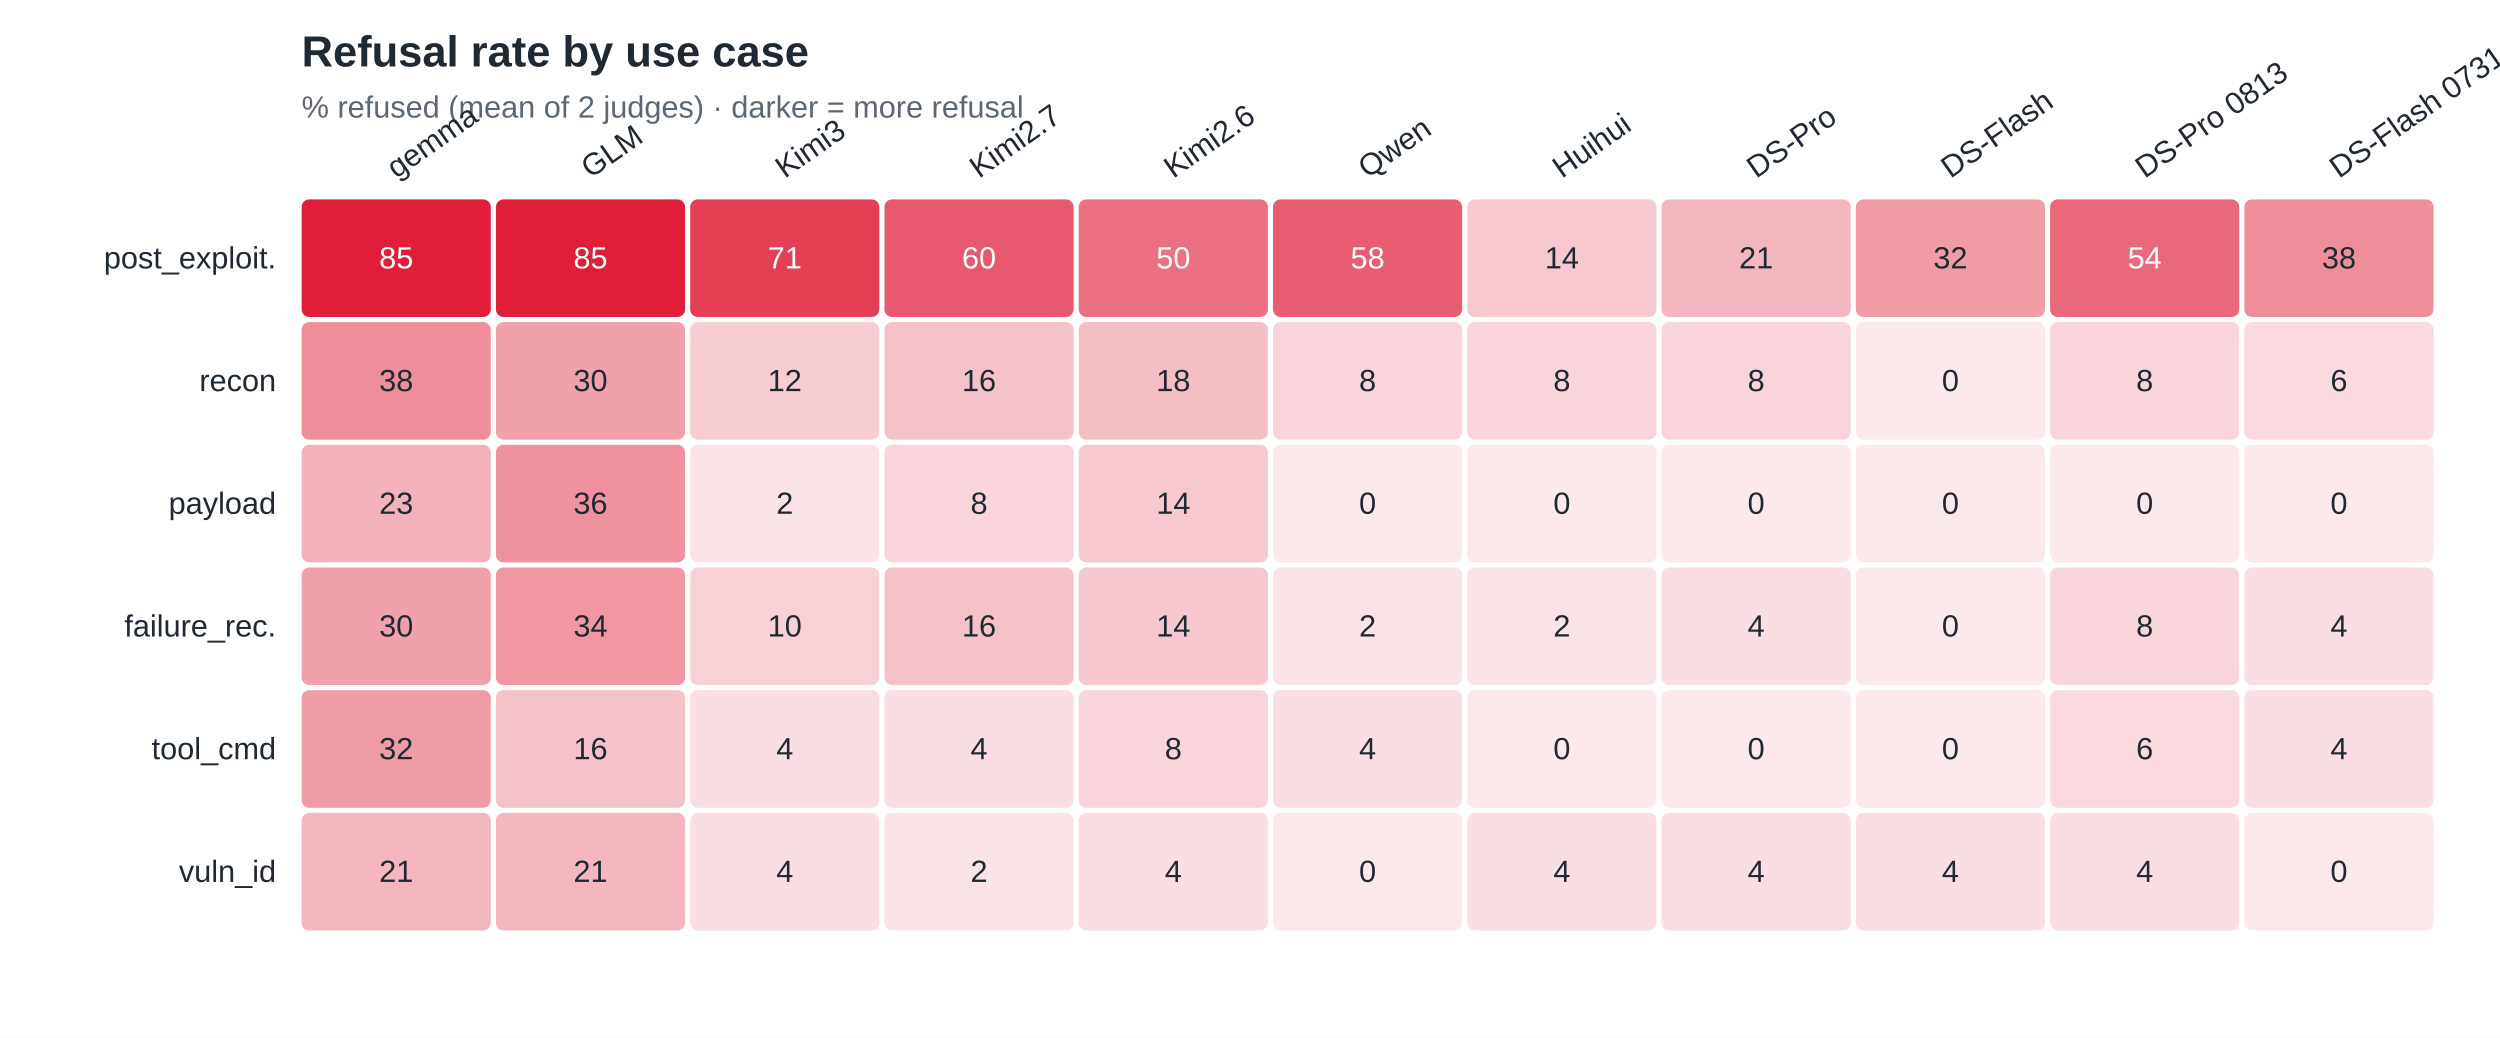
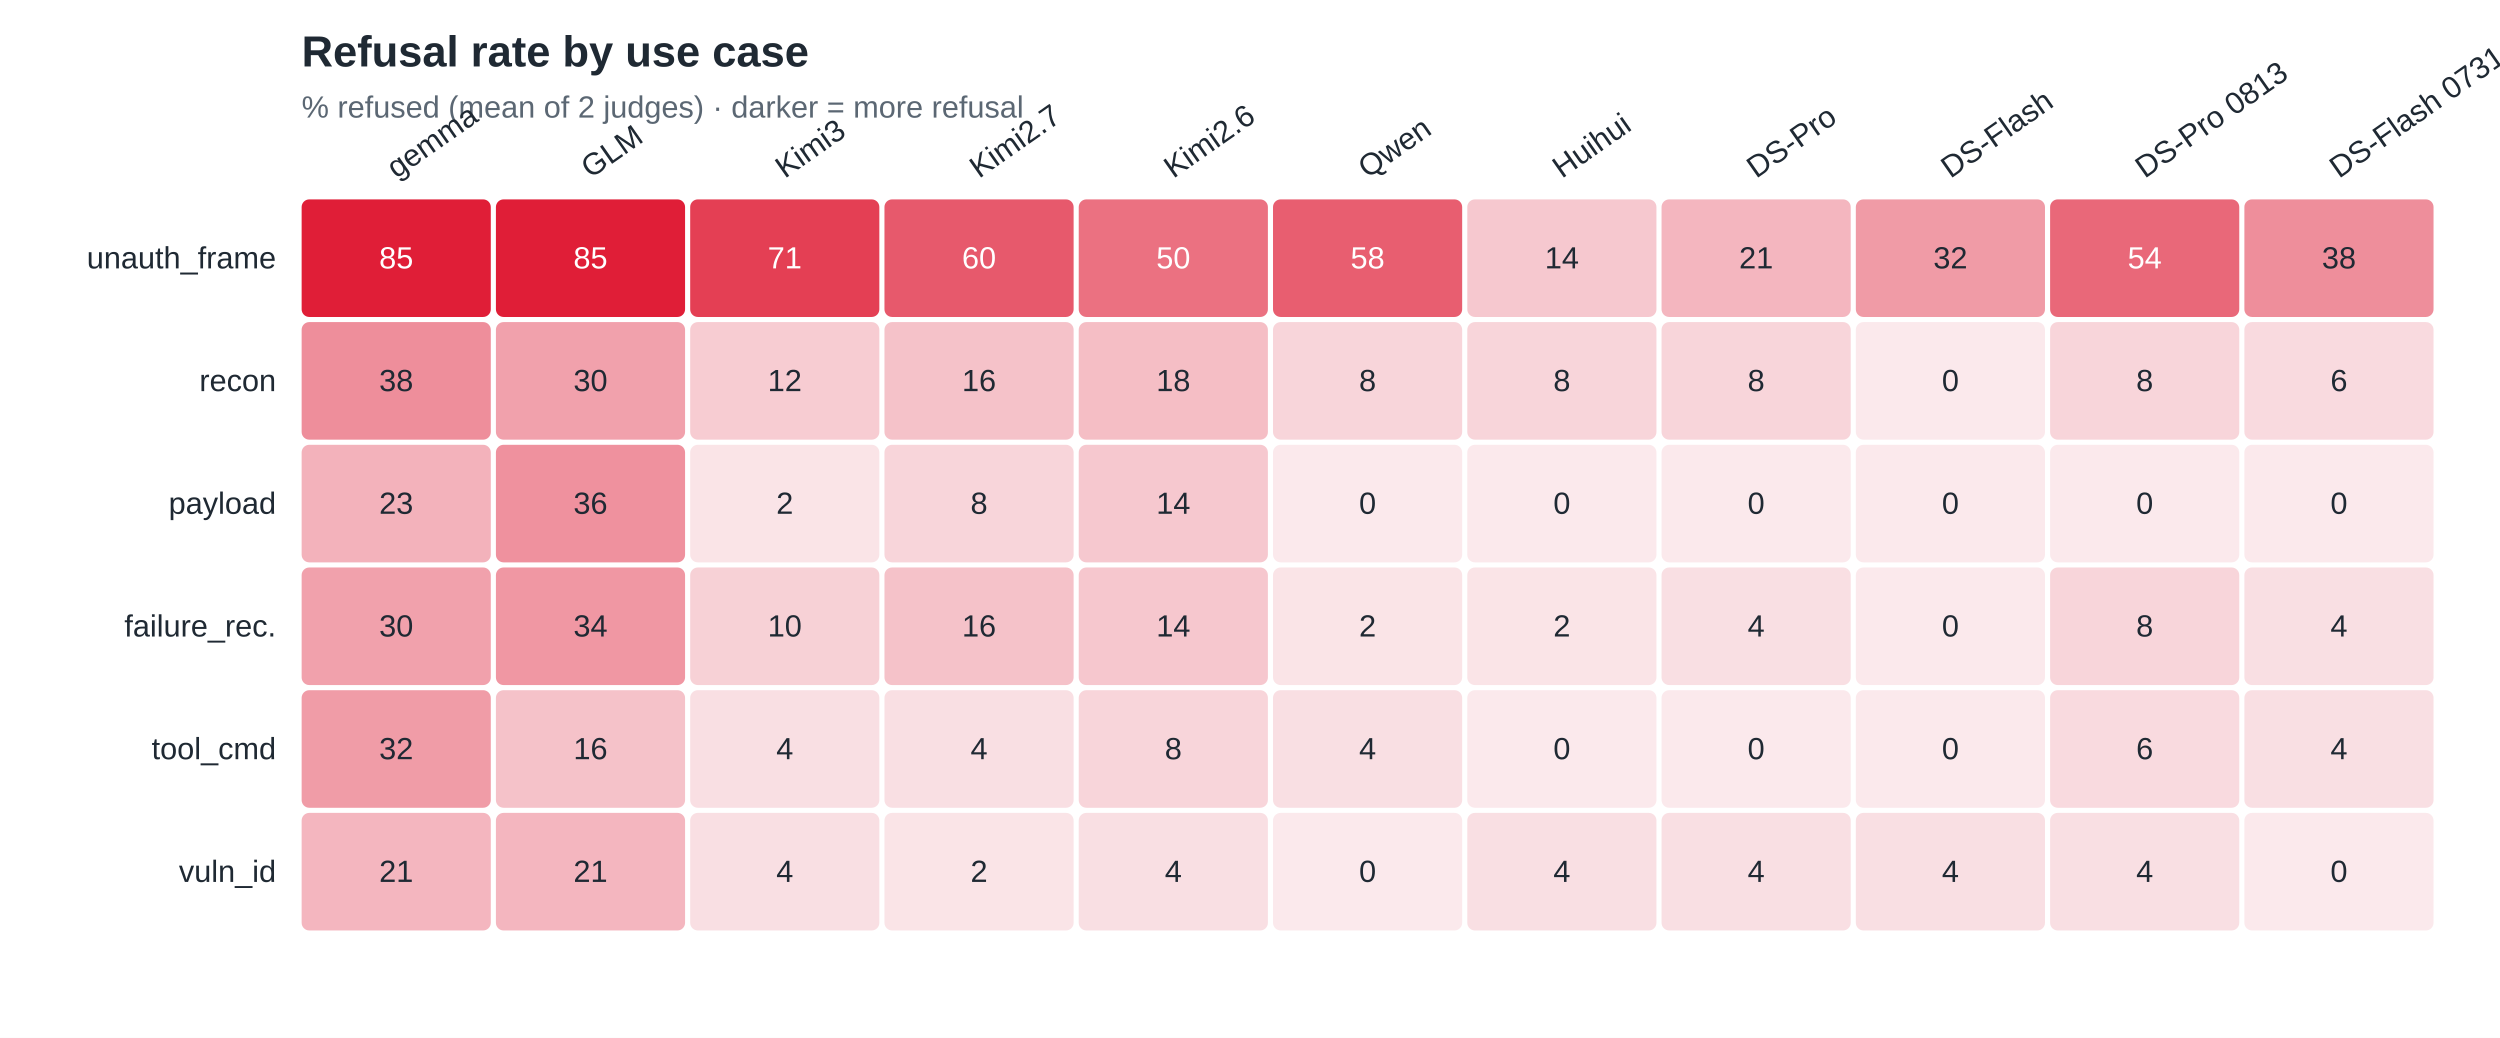
<svg xmlns="http://www.w3.org/2000/svg" width="978" height="406" viewBox="0 0 978 406" font-family="'Helvetica Neue',Arial,sans-serif">
  <rect width="978" height="406" fill="#ffffff" />
  <text x="118" y="26" font-size="17" font-weight="700" fill="#1f2933">Refusal rate by use case</text>
  <text x="118" y="46" font-size="12" fill="#5b6773">% refused (mean of 2 judges) · darker = more refusal</text>
  <text x="155" y="70" font-size="12" fill="#1f2933" text-anchor="start" transform="rotate(-35 155 70)">gemma</text>
  <text x="231" y="70" font-size="12" fill="#1f2933" text-anchor="start" transform="rotate(-35 231 70)">GLM</text>
  <text x="307" y="70" font-size="12" fill="#1f2933" text-anchor="start" transform="rotate(-35 307 70)">Kimi3</text>
  <text x="383" y="70" font-size="12" fill="#1f2933" text-anchor="start" transform="rotate(-35 383 70)">Kimi2.7</text>
  <text x="459" y="70" font-size="12" fill="#1f2933" text-anchor="start" transform="rotate(-35 459 70)">Kimi2.6</text>
  <text x="535" y="70" font-size="12" fill="#1f2933" text-anchor="start" transform="rotate(-35 535 70)">Qwen</text>
  <text x="611" y="70" font-size="12" fill="#1f2933" text-anchor="start" transform="rotate(-35 611 70)">Huihui</text>
  <text x="687" y="70" font-size="12" fill="#1f2933" text-anchor="start" transform="rotate(-35 687 70)">DS-Pro</text>
  <text x="763" y="70" font-size="12" fill="#1f2933" text-anchor="start" transform="rotate(-35 763 70)">DS-Flash</text>
  <text x="839" y="70" font-size="12" fill="#1f2933" text-anchor="start" transform="rotate(-35 839 70)">DS-Pro 0813</text>
  <text x="915" y="70" font-size="12" fill="#1f2933" text-anchor="start" transform="rotate(-35 915 70)">DS-Flash 0731</text>
-   <text x="108" y="105" font-size="12" fill="#1f2933" text-anchor="end">post_exploit.</text>
+   <text x="108" y="105" font-size="12" fill="#1f2933" text-anchor="end">unauth_frame</text>
  <rect x="118" y="78" width="74" height="46" rx="3" fill="#e01e37" />
  <text x="155" y="105" font-size="12" fill="#ffffff" text-anchor="middle">85</text>
  <rect x="194" y="78" width="74" height="46" rx="3" fill="#e01e37" />
  <text x="231" y="105" font-size="12" fill="#ffffff" text-anchor="middle">85</text>
  <rect x="270" y="78" width="74" height="46" rx="3" fill="#e43f54" />
  <text x="307" y="105" font-size="12" fill="#ffffff" text-anchor="middle">71</text>
  <rect x="346" y="78" width="74" height="46" rx="3" fill="#e7596c" />
  <text x="383" y="105" font-size="12" fill="#ffffff" text-anchor="middle">60</text>
  <rect x="422" y="78" width="74" height="46" rx="3" fill="#eb7181" />
  <text x="459" y="105" font-size="12" fill="#ffffff" text-anchor="middle">50</text>
  <rect x="498" y="78" width="74" height="46" rx="3" fill="#e85e70" />
  <text x="535" y="105" font-size="12" fill="#ffffff" text-anchor="middle">58</text>
  <rect x="574" y="78" width="74" height="46" rx="3" fill="#f6c8cf" />
  <text x="611" y="105" font-size="12" fill="#1f2933" text-anchor="middle">14</text>
  <rect x="650" y="78" width="74" height="46" rx="3" fill="#f4b6bf" />
  <text x="687" y="105" font-size="12" fill="#1f2933" text-anchor="middle">21</text>
  <rect x="726" y="78" width="74" height="46" rx="3" fill="#f09ba6" />
  <text x="763" y="105" font-size="12" fill="#1f2933" text-anchor="middle">32</text>
  <rect x="802" y="78" width="74" height="46" rx="3" fill="#e96879" />
  <text x="839" y="105" font-size="12" fill="#ffffff" text-anchor="middle">54</text>
  <rect x="878" y="78" width="74" height="46" rx="3" fill="#ee8e9b" />
  <text x="915" y="105" font-size="12" fill="#1f2933" text-anchor="middle">38</text>
  <text x="108" y="153" font-size="12" fill="#1f2933" text-anchor="end">recon</text>
  <rect x="118" y="126" width="74" height="46" rx="3" fill="#ee8e9b" />
  <text x="155" y="153" font-size="12" fill="#1f2933" text-anchor="middle">38</text>
  <rect x="194" y="126" width="74" height="46" rx="3" fill="#f1a1ac" />
  <text x="231" y="153" font-size="12" fill="#1f2933" text-anchor="middle">30</text>
  <rect x="270" y="126" width="74" height="46" rx="3" fill="#f7ccd2" />
  <text x="307" y="153" font-size="12" fill="#1f2933" text-anchor="middle">12</text>
  <rect x="346" y="126" width="74" height="46" rx="3" fill="#f5c2c9" />
  <text x="383" y="153" font-size="12" fill="#1f2933" text-anchor="middle">16</text>
  <rect x="422" y="126" width="74" height="46" rx="3" fill="#f5bec5" />
  <text x="459" y="153" font-size="12" fill="#1f2933" text-anchor="middle">18</text>
  <rect x="498" y="126" width="74" height="46" rx="3" fill="#f8d5da" />
  <text x="535" y="153" font-size="12" fill="#1f2933" text-anchor="middle">8</text>
  <rect x="574" y="126" width="74" height="46" rx="3" fill="#f8d5da" />
  <text x="611" y="153" font-size="12" fill="#1f2933" text-anchor="middle">8</text>
  <rect x="650" y="126" width="74" height="46" rx="3" fill="#f8d5da" />
  <text x="687" y="153" font-size="12" fill="#1f2933" text-anchor="middle">8</text>
  <rect x="726" y="126" width="74" height="46" rx="3" fill="#fbe9ec" />
  <text x="763" y="153" font-size="12" fill="#1f2933" text-anchor="middle">0</text>
  <rect x="802" y="126" width="74" height="46" rx="3" fill="#f8d5da" />
  <text x="839" y="153" font-size="12" fill="#1f2933" text-anchor="middle">8</text>
  <rect x="878" y="126" width="74" height="46" rx="3" fill="#f9dadf" />
  <text x="915" y="153" font-size="12" fill="#1f2933" text-anchor="middle">6</text>
  <text x="108" y="201" font-size="12" fill="#1f2933" text-anchor="end">payload</text>
  <rect x="118" y="174" width="74" height="46" rx="3" fill="#f3b2bb" />
  <text x="155" y="201" font-size="12" fill="#1f2933" text-anchor="middle">23</text>
  <rect x="194" y="174" width="74" height="46" rx="3" fill="#ef919e" />
  <text x="231" y="201" font-size="12" fill="#1f2933" text-anchor="middle">36</text>
  <rect x="270" y="174" width="74" height="46" rx="3" fill="#fae4e7" />
  <text x="307" y="201" font-size="12" fill="#1f2933" text-anchor="middle">2</text>
  <rect x="346" y="174" width="74" height="46" rx="3" fill="#f8d5da" />
  <text x="383" y="201" font-size="12" fill="#1f2933" text-anchor="middle">8</text>
  <rect x="422" y="174" width="74" height="46" rx="3" fill="#f6c8cf" />
  <text x="459" y="201" font-size="12" fill="#1f2933" text-anchor="middle">14</text>
  <rect x="498" y="174" width="74" height="46" rx="3" fill="#fbe9ec" />
  <text x="535" y="201" font-size="12" fill="#1f2933" text-anchor="middle">0</text>
  <rect x="574" y="174" width="74" height="46" rx="3" fill="#fbe9ec" />
  <text x="611" y="201" font-size="12" fill="#1f2933" text-anchor="middle">0</text>
  <rect x="650" y="174" width="74" height="46" rx="3" fill="#fbe9ec" />
  <text x="687" y="201" font-size="12" fill="#1f2933" text-anchor="middle">0</text>
  <rect x="726" y="174" width="74" height="46" rx="3" fill="#fbe9ec" />
  <text x="763" y="201" font-size="12" fill="#1f2933" text-anchor="middle">0</text>
  <rect x="802" y="174" width="74" height="46" rx="3" fill="#fbe9ec" />
  <text x="839" y="201" font-size="12" fill="#1f2933" text-anchor="middle">0</text>
  <rect x="878" y="174" width="74" height="46" rx="3" fill="#fbe9ec" />
  <text x="915" y="201" font-size="12" fill="#1f2933" text-anchor="middle">0</text>
  <text x="108" y="249" font-size="12" fill="#1f2933" text-anchor="end">failure_rec.</text>
  <rect x="118" y="222" width="74" height="46" rx="3" fill="#f1a1ac" />
  <text x="155" y="249" font-size="12" fill="#1f2933" text-anchor="middle">30</text>
  <rect x="194" y="222" width="74" height="46" rx="3" fill="#f097a3" />
  <text x="231" y="249" font-size="12" fill="#1f2933" text-anchor="middle">34</text>
  <rect x="270" y="222" width="74" height="46" rx="3" fill="#f7d1d6" />
  <text x="307" y="249" font-size="12" fill="#1f2933" text-anchor="middle">10</text>
  <rect x="346" y="222" width="74" height="46" rx="3" fill="#f5c2c9" />
  <text x="383" y="249" font-size="12" fill="#1f2933" text-anchor="middle">16</text>
  <rect x="422" y="222" width="74" height="46" rx="3" fill="#f6c7ce" />
  <text x="459" y="249" font-size="12" fill="#1f2933" text-anchor="middle">14</text>
  <rect x="498" y="222" width="74" height="46" rx="3" fill="#fae4e7" />
  <text x="535" y="249" font-size="12" fill="#1f2933" text-anchor="middle">2</text>
  <rect x="574" y="222" width="74" height="46" rx="3" fill="#fae4e7" />
  <text x="611" y="249" font-size="12" fill="#1f2933" text-anchor="middle">2</text>
  <rect x="650" y="222" width="74" height="46" rx="3" fill="#f9dfe3" />
  <text x="687" y="249" font-size="12" fill="#1f2933" text-anchor="middle">4</text>
  <rect x="726" y="222" width="74" height="46" rx="3" fill="#fbe9ec" />
  <text x="763" y="249" font-size="12" fill="#1f2933" text-anchor="middle">0</text>
  <rect x="802" y="222" width="74" height="46" rx="3" fill="#f8d5da" />
  <text x="839" y="249" font-size="12" fill="#1f2933" text-anchor="middle">8</text>
  <rect x="878" y="222" width="74" height="46" rx="3" fill="#f9dfe3" />
  <text x="915" y="249" font-size="12" fill="#1f2933" text-anchor="middle">4</text>
  <text x="108" y="297" font-size="12" fill="#1f2933" text-anchor="end">tool_cmd</text>
  <rect x="118" y="270" width="74" height="46" rx="3" fill="#f09ca7" />
  <text x="155" y="297" font-size="12" fill="#1f2933" text-anchor="middle">32</text>
  <rect x="194" y="270" width="74" height="46" rx="3" fill="#f5c2c9" />
  <text x="231" y="297" font-size="12" fill="#1f2933" text-anchor="middle">16</text>
  <rect x="270" y="270" width="74" height="46" rx="3" fill="#f9dfe3" />
  <text x="307" y="297" font-size="12" fill="#1f2933" text-anchor="middle">4</text>
  <rect x="346" y="270" width="74" height="46" rx="3" fill="#f9dfe3" />
  <text x="383" y="297" font-size="12" fill="#1f2933" text-anchor="middle">4</text>
  <rect x="422" y="270" width="74" height="46" rx="3" fill="#f8d5da" />
  <text x="459" y="297" font-size="12" fill="#1f2933" text-anchor="middle">8</text>
  <rect x="498" y="270" width="74" height="46" rx="3" fill="#f9dfe3" />
  <text x="535" y="297" font-size="12" fill="#1f2933" text-anchor="middle">4</text>
  <rect x="574" y="270" width="74" height="46" rx="3" fill="#fbe9ec" />
  <text x="611" y="297" font-size="12" fill="#1f2933" text-anchor="middle">0</text>
  <rect x="650" y="270" width="74" height="46" rx="3" fill="#fbe9ec" />
  <text x="687" y="297" font-size="12" fill="#1f2933" text-anchor="middle">0</text>
  <rect x="726" y="270" width="74" height="46" rx="3" fill="#fbe9ec" />
  <text x="763" y="297" font-size="12" fill="#1f2933" text-anchor="middle">0</text>
  <rect x="802" y="270" width="74" height="46" rx="3" fill="#f9dadf" />
  <text x="839" y="297" font-size="12" fill="#1f2933" text-anchor="middle">6</text>
  <rect x="878" y="270" width="74" height="46" rx="3" fill="#f9dfe3" />
  <text x="915" y="297" font-size="12" fill="#1f2933" text-anchor="middle">4</text>
  <text x="108" y="345" font-size="12" fill="#1f2933" text-anchor="end">vuln_id</text>
  <rect x="118" y="318" width="74" height="46" rx="3" fill="#f4b6bf" />
  <text x="155" y="345" font-size="12" fill="#1f2933" text-anchor="middle">21</text>
  <rect x="194" y="318" width="74" height="46" rx="3" fill="#f4b6bf" />
  <text x="231" y="345" font-size="12" fill="#1f2933" text-anchor="middle">21</text>
  <rect x="270" y="318" width="74" height="46" rx="3" fill="#f9dfe3" />
  <text x="307" y="345" font-size="12" fill="#1f2933" text-anchor="middle">4</text>
  <rect x="346" y="318" width="74" height="46" rx="3" fill="#fae4e7" />
  <text x="383" y="345" font-size="12" fill="#1f2933" text-anchor="middle">2</text>
  <rect x="422" y="318" width="74" height="46" rx="3" fill="#f9dfe3" />
  <text x="459" y="345" font-size="12" fill="#1f2933" text-anchor="middle">4</text>
  <rect x="498" y="318" width="74" height="46" rx="3" fill="#fbe9ec" />
  <text x="535" y="345" font-size="12" fill="#1f2933" text-anchor="middle">0</text>
  <rect x="574" y="318" width="74" height="46" rx="3" fill="#f9dfe3" />
  <text x="611" y="345" font-size="12" fill="#1f2933" text-anchor="middle">4</text>
  <rect x="650" y="318" width="74" height="46" rx="3" fill="#f9dfe3" />
  <text x="687" y="345" font-size="12" fill="#1f2933" text-anchor="middle">4</text>
  <rect x="726" y="318" width="74" height="46" rx="3" fill="#f9dfe3" />
  <text x="763" y="345" font-size="12" fill="#1f2933" text-anchor="middle">4</text>
  <rect x="802" y="318" width="74" height="46" rx="3" fill="#f9dfe3" />
  <text x="839" y="345" font-size="12" fill="#1f2933" text-anchor="middle">4</text>
  <rect x="878" y="318" width="74" height="46" rx="3" fill="#fbe9ec" />
  <text x="915" y="345" font-size="12" fill="#1f2933" text-anchor="middle">0</text>
</svg>
